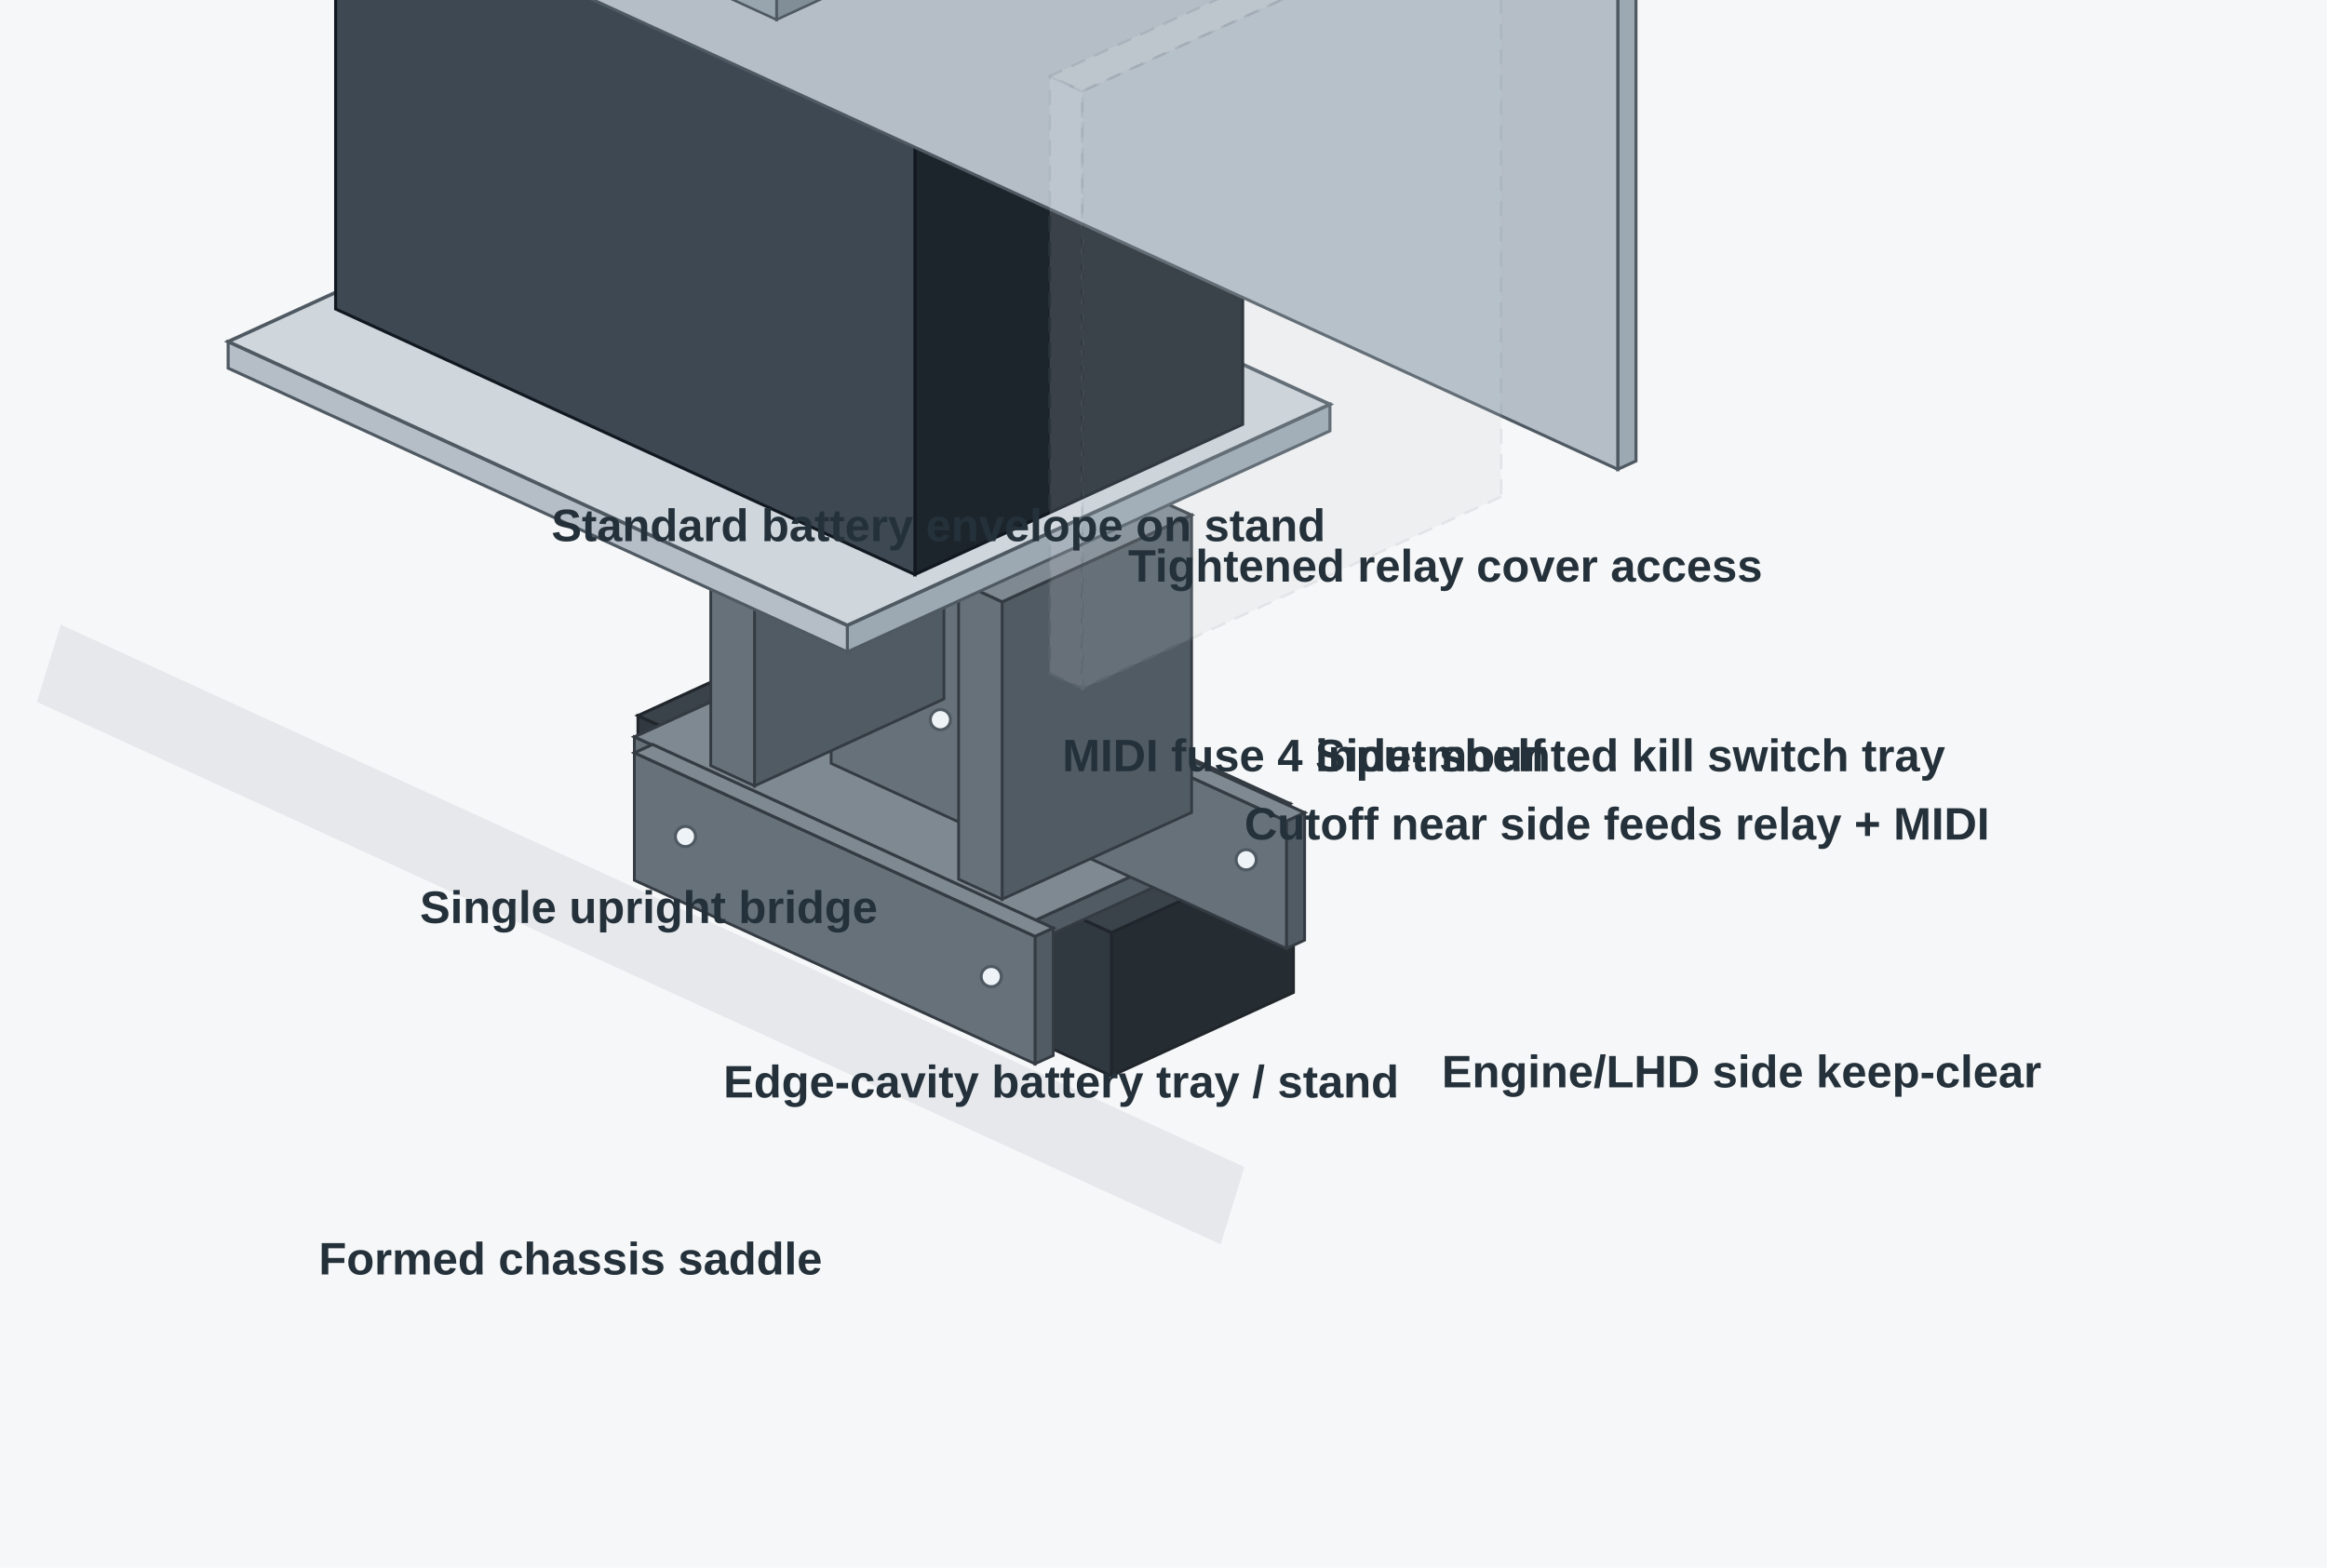
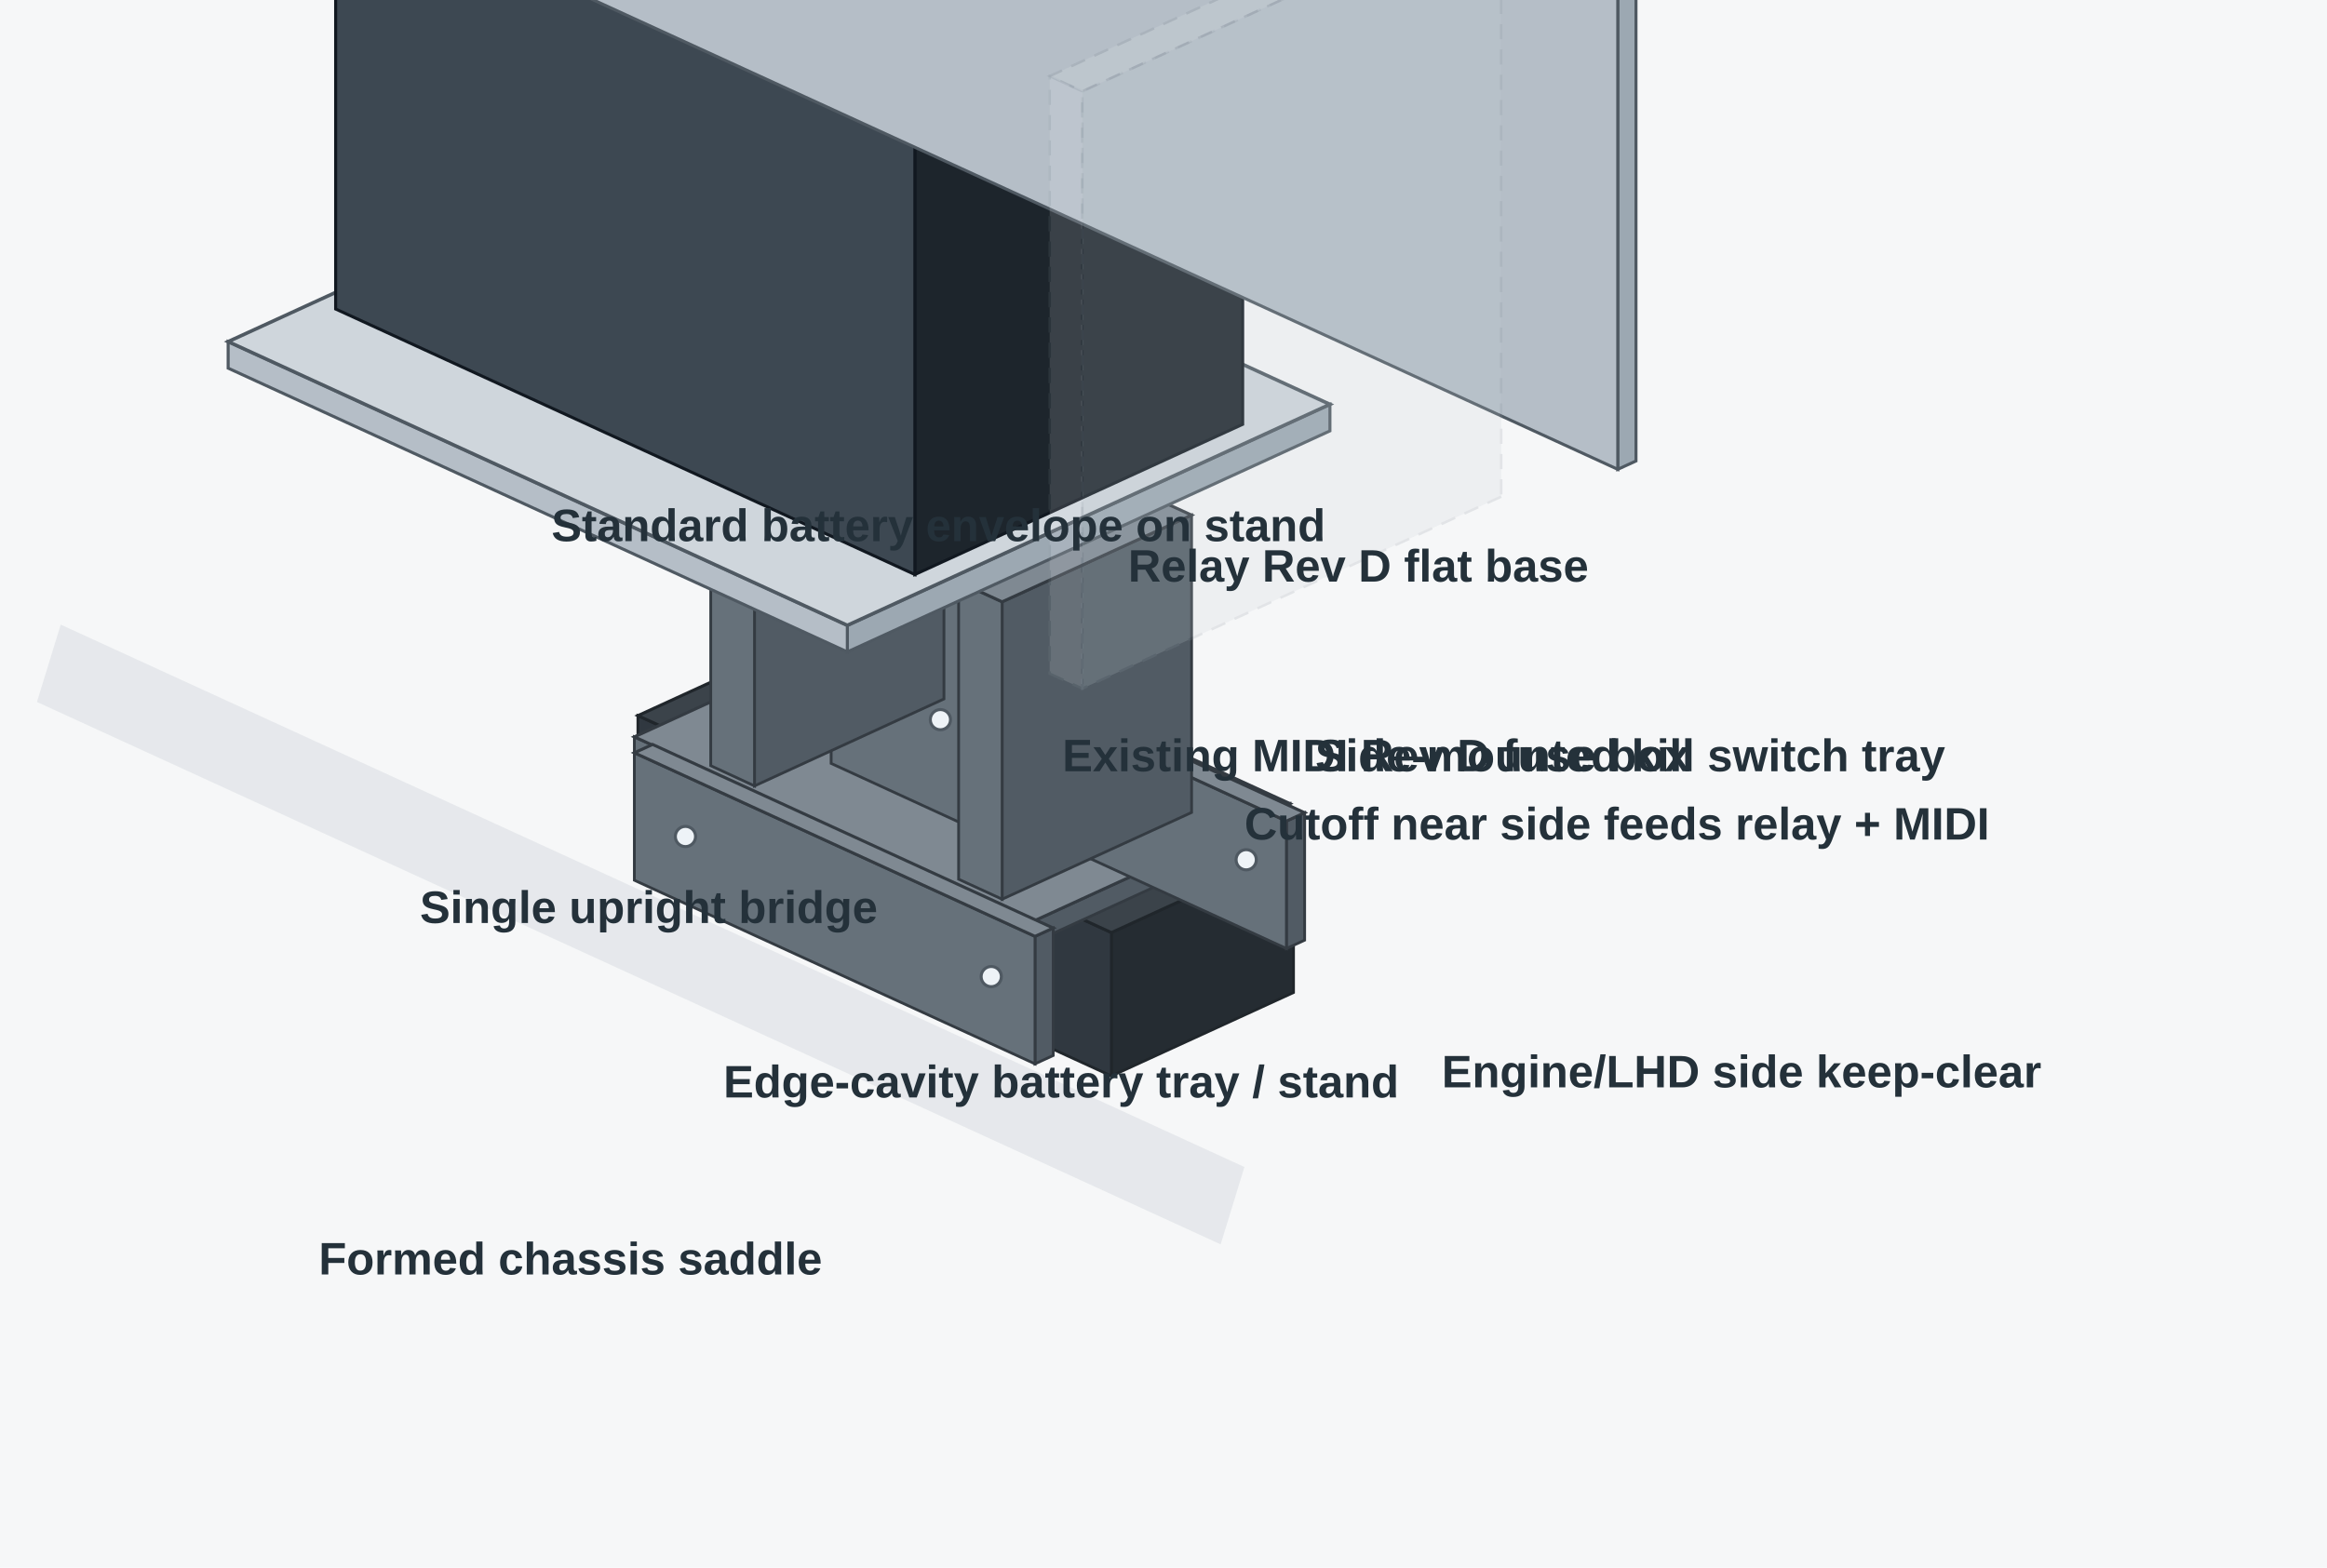
<svg xmlns="http://www.w3.org/2000/svg" width="920" height="620" viewBox="0 0 920 620" role="img" aria-labelledby="title desc">
  <style>
    .background { fill: #f6f7f8; }
    .shadow { fill: #d9dde2; opacity: 0.55; }
    .plate-top { fill: #cfd6dc; stroke: #4f5962; stroke-width: 1.4; }
    .plate-side { fill: #9ca8b2; stroke: #4f5962; stroke-width: 1.2; }
    .plate-front { fill: #b5bec7; stroke: #4f5962; stroke-width: 1.2; }
    .tab-top { fill: #7f8992; stroke: #343b42; stroke-width: 1.2; }
    .tab-side { fill: #515b64; stroke: #343b42; stroke-width: 1.1; }
    .tab-front { fill: #66717a; stroke: #343b42; stroke-width: 1.1; }
    .chassis-top { fill: #3b434a; stroke: #20262b; stroke-width: 1.2; }
    .chassis-side { fill: #252c32; stroke: #20262b; stroke-width: 1.1; }
    .chassis-front { fill: #303840; stroke: #20262b; stroke-width: 1.1; }
    .battery-top { fill: #2f3942; stroke: #111820; stroke-width: 1.4; }
    .battery-side { fill: #1d252c; stroke: #111820; stroke-width: 1.2; }
    .battery-front { fill: #3d4852; stroke: #111820; stroke-width: 1.2; }
    .hold-top { fill: #cfd6dc; stroke: #4f5962; stroke-width: 1.1; }
    .hold-side { fill: #98a4ae; stroke: #4f5962; stroke-width: 0.9; }
    .hold-front { fill: #b5bec7; stroke: #4f5962; stroke-width: 0.9; }
    .relay-tray-top { fill: #aeb8c1; stroke: #4f5962; stroke-width: 1.2; }
    .relay-tray-side { fill: #818d97; stroke: #4f5962; stroke-width: 1; }
    .relay-tray-front { fill: #98a4ae; stroke: #4f5962; stroke-width: 1; }
    .relay-fuse-top { fill: #384856; stroke: #1f2830; stroke-width: 0.8; }
    .relay-fuse-side { fill: #26323d; stroke: #1f2830; stroke-width: 0.6; }
    .relay-fuse-front { fill: #465867; stroke: #1f2830; stroke-width: 0.6; }
    .relay-fuse-top { fill: #384856; stroke: #1f2830; stroke-width: 0.8; }
    .relay-fuse-side { fill: #26323d; stroke: #1f2830; stroke-width: 0.6; }
    .relay-fuse-front { fill: #465867; stroke: #1f2830; stroke-width: 0.6; }
    .midi-plate-top { fill: #aeb8c1; stroke: #4f5962; stroke-width: 1.2; }
    .midi-plate-side { fill: #818d97; stroke: #4f5962; stroke-width: 1; }
    .midi-plate-front { fill: #98a4ae; stroke: #4f5962; stroke-width: 1; }
    .midi-board-top { fill: #1f2930; stroke: #14191d; stroke-width: 1; }
    .midi-board-side { fill: #161d22; stroke: #14191d; stroke-width: 0.9; }
    .midi-board-front { fill: #2b363e; stroke: #14191d; stroke-width: 0.9; }
    .fuse-top { fill: #b7302a; stroke: #6e1714; stroke-width: 0.8; }
    .fuse-side { fill: #84201b; stroke: #6e1714; stroke-width: 0.7; }
    .fuse-front { fill: #d14a43; stroke: #6e1714; stroke-width: 0.7; }
    .cutoff-base-top { fill: #aeb8c1; stroke: #4f5962; stroke-width: 1.2; }
    .cutoff-base-side { fill: #818d97; stroke: #4f5962; stroke-width: 1; }
    .cutoff-base-front { fill: #98a4ae; stroke: #4f5962; stroke-width: 1; }
    .keepout-top { fill: #d7dde2; stroke: #85909a; stroke-width: 1; stroke-dasharray: 6 4; opacity: 0.24; }
    .keepout-side { fill: #c2cbd2; stroke: #85909a; stroke-width: 1; stroke-dasharray: 6 4; opacity: 0.18; }
    .keepout-front { fill: #eef2f5; stroke: #85909a; stroke-width: 1; stroke-dasharray: 6 4; opacity: 0.14; }
    .breaker-body-top { fill: #111820; stroke: #05080a; stroke-width: 1.2; }
    .breaker-body-side { fill: #080c10; stroke: #05080a; stroke-width: 1; }
    .breaker-body-front { fill: #202a33; stroke: #05080a; stroke-width: 1; }
    .breaker-face-top { fill: #41515f; stroke: #1f2830; stroke-width: 1; }
    .breaker-face-side { fill: #26323d; stroke: #1f2830; stroke-width: 0.9; }
    .breaker-face-front { fill: #33424d; stroke: #1f2830; stroke-width: 0.9; }
    .breaker-lever-top { fill: #d12828; stroke: #871313; stroke-width: 1; }
    .breaker-lever-side { fill: #8f1717; stroke: #871313; stroke-width: 0.9; }
    .breaker-lever-front { fill: #c41d1d; stroke: #871313; stroke-width: 0.9; }
    .breaker-terminal { fill: #c4a35a; stroke: #6f5d2f; stroke-width: 1.1; }
    .positive-cable { fill: none; stroke: #c41d1d; stroke-width: 8; stroke-linejoin: round; stroke-linecap: round; }
    .relay-feed { fill: none; stroke: #a51515; stroke-width: 6; stroke-linejoin: round; stroke-linecap: round; }
    .branch-cable { fill: none; stroke: #242b30; stroke-width: 6; stroke-linejoin: round; stroke-linecap: round; }
    .slot-marker { fill: #eef3f7; stroke: #4f5962; stroke-width: 1.2; }
    .label { font: 600 18px Arial, sans-serif; fill: #24313a; }
  </style>
  <rect class="background" width="920" height="620" />
  <polygon class="shadow" points="24.0,247.0 492.0,461.5 482.6,492.1 14.6,277.6" />
  <polygon class="chassis-side" points="511.4,392.5 439.4,425.5 439.4,368.8 511.4,335.8" />
  <polygon class="chassis-front" points="252.2,339.7 439.4,425.5 439.4,368.8 252.2,283.0" />
  <polygon class="chassis-top" points="324.2,250.0 511.4,335.8 439.4,368.8 252.2,283.0" />
  <polygon class="tab-side" points="510.0,326.2 409.2,372.4 409.2,364.0 510.0,317.8" />
  <polygon class="tab-front" points="250.8,299.8 409.2,372.4 409.2,364.0 250.8,291.4" />
  <polygon class="tab-top" points="351.6,245.2 510.0,317.8 409.2,364.0 250.8,291.4" />
  <polygon class="tab-side" points="515.8,371.8 508.6,375.1 508.6,324.7 515.8,321.4" />
  <polygon class="tab-front" points="350.2,302.5 508.6,375.1 508.6,324.7 350.2,252.1" />
  <polygon class="tab-top" points="357.4,248.8 515.8,321.4 508.6,324.7 350.2,252.1" />
  <polygon class="tab-side" points="416.4,417.4 409.2,420.7 409.2,370.3 416.4,367.0" />
  <polygon class="tab-front" points="250.8,348.1 409.2,420.7 409.2,370.3 250.8,297.7" />
  <polygon class="tab-top" points="258.0,294.4 416.4,367.0 409.2,370.3 250.8,297.7" />
  <polygon class="tab-side" points="438.0,305.9 387.6,329.0 387.6,232.4 438.0,209.3" />
  <polygon class="tab-front" points="328.6,301.9 387.6,329.0 387.6,232.4 328.6,205.3" />
  <polygon class="tab-top" points="379.0,182.2 438.0,209.3 387.6,232.4 328.6,205.3" />
  <polygon class="tab-side" points="373.2,276.4 298.3,310.8 298.3,193.2 373.2,158.8" />
  <polygon class="tab-front" points="281.0,302.8 298.3,310.8 298.3,193.2 281.0,185.2" />
  <polygon class="tab-top" points="355.9,150.9 373.2,158.8 298.3,193.2 281.0,185.2" />
  <polygon class="tab-side" points="471.1,321.3 396.2,355.6 396.2,238.0 471.1,203.7" />
  <polygon class="tab-front" points="379.0,347.7 396.2,355.6 396.2,238.0 379.0,230.1" />
  <polygon class="tab-top" points="453.8,195.8 471.1,203.7 396.2,238.0 379.0,230.1" />
  <polygon class="plate-side" points="525.8,170.4 335.0,257.8 335.0,247.3 525.8,159.9" />
  <polygon class="plate-front" points="90.2,145.6 335.0,257.8 335.0,247.3 90.2,135.1" />
  <polygon class="plate-top" points="281.0,47.7 525.8,159.9 335.0,247.3 90.2,135.1" />
  <polygon class="battery-side" points="491.3,167.8 361.7,227.2 361.7,-14.3 491.3,-73.7" />
  <polygon class="battery-front" points="132.7,122.2 361.7,227.2 361.7,-14.3 132.7,-119.3" />
  <polygon class="battery-top" points="262.3,-178.7 491.3,-73.7 361.7,-14.3 132.7,-119.3" />
  <polygon class="hold-side" points="507.1,-79.4 494.2,-73.4 494.2,-81.8 507.1,-87.8" />
  <polygon class="hold-front" points="249.4,-185.6 494.2,-73.4 494.2,-81.8 249.4,-194.0" />
  <polygon class="hold-top" points="262.3,-200.0 507.1,-87.8 494.2,-81.8 249.4,-194.0" />
  <polygon class="hold-side" points="377.5,-20.0 364.6,-14.0 364.6,-22.4 377.5,-28.4" />
  <polygon class="hold-front" points="119.8,-126.2 364.6,-14.0 364.6,-22.4 119.8,-134.6" />
  <polygon class="hold-top" points="132.7,-140.6 377.5,-28.4 364.6,-22.4 119.8,-134.6" />
  <polygon class="plate-side" points="646.8,182.3 639.6,185.6 639.6,-139.9 646.8,-143.2" />
  <polygon class="plate-front" points="164.4,-32.2 639.6,185.6 639.6,-139.9 164.4,-357.7" />
  <polygon class="plate-top" points="171.6,-361.0 646.8,-143.2 639.6,-139.9 164.4,-357.7" />
-   <polygon class="relay-tray-side" points="317.0,-5.3 311.3,-2.6 311.3,-233.6 317.0,-236.3" />
-   <polygon class="relay-tray-front" points="80.9,-108.2 311.3,-2.6 311.3,-233.6 80.9,-339.2" />
-   <polygon class="relay-tray-top" points="86.6,-341.9 317.0,-236.3 311.3,-233.6 80.9,-339.2" />
-   <polygon class="relay-tray-side" points="99.6,-114.2 79.4,-104.9 79.4,-335.9 99.6,-345.2" />
-   <polygon class="relay-tray-front" points="73.7,-107.6 79.4,-104.9 79.4,-335.9 73.7,-338.6" />
-   <polygon class="relay-tray-top" points="93.8,-347.8 99.6,-345.2 79.4,-335.9 73.7,-338.6" />
-   <polygon class="relay-tray-side" points="330.0,-8.6 309.8,0.7 309.8,-230.3 330.0,-239.6" />
-   <polygon class="relay-tray-front" points="304.1,-2.0 309.8,0.7 309.8,-230.3 304.1,-233.0" />
-   <polygon class="relay-tray-top" points="324.2,-242.2 330.0,-239.6 309.8,-230.3 304.1,-233.0" />
-   <polygon class="relay-tray-side" points="327.1,-1.5 307.0,7.8 307.0,-0.6 327.1,-9.9" />
-   <polygon class="relay-tray-front" points="76.6,-97.8 307.0,7.8 307.0,-0.6 76.6,-106.2" />
-   <polygon class="relay-tray-top" points="96.7,-115.5 327.1,-9.9 307.0,-0.6 76.6,-106.2" />
-   <polygon class="relay-tray-side" points="327.1,-240.9 307.0,-231.6 307.0,-240.0 327.1,-249.3" />
-   <polygon class="relay-tray-front" points="76.6,-337.2 307.0,-231.6 307.0,-240.0 76.6,-345.6" />
-   <polygon class="relay-tray-top" points="96.7,-354.9 327.1,-249.3 307.0,-240.0 76.6,-345.6" />
-   <polygon class="midi-board-side" points="304.1,-30.4 299.8,-28.4 299.8,-222.6 304.1,-224.6" />
-   <polygon class="midi-board-front" points="98.2,-120.8 299.8,-28.4 299.8,-222.6 98.2,-315.0" />
-   <polygon class="midi-board-top" points="102.5,-317.0 304.1,-224.6 299.8,-222.6 98.2,-315.0" />
-   <polygon class="relay-fuse-side" points="291.1,-62.5 263.8,-50.0 263.8,-181.2 291.1,-193.8" />
-   <polygon class="relay-fuse-front" points="76.6,-135.8 263.8,-50.0 263.8,-181.2 76.6,-267.0" />
-   <polygon class="relay-fuse-top" points="103.9,-279.6 291.1,-193.8 263.8,-181.2 76.6,-267.0" />
-   <polygon class="midi-plate-side" points="462.5,-124.0 354.5,-74.5 354.5,-82.9 462.5,-132.4" />
-   <polygon class="midi-plate-front" points="217.7,-137.2 354.5,-74.5 354.5,-82.9 217.7,-145.6" />
-   <polygon class="midi-plate-top" points="325.7,-195.1 462.5,-132.4 354.5,-82.9 217.7,-145.6" />
-   <polygon class="midi-board-side" points="425.8,-138.4 364.6,-110.3 364.6,-120.8 425.8,-148.9" />
-   <polygon class="midi-board-front" points="263.8,-156.5 364.6,-110.3 364.6,-120.8 263.8,-167.0" />
-   <polygon class="midi-board-top" points="325.0,-195.1 425.8,-148.9 364.6,-120.8 263.8,-167.0" />
-   <polygon class="fuse-side" points="325.7,-183.9 286.8,-166.1 286.8,-182.9 325.7,-200.7" />
-   <polygon class="fuse-front" points="273.8,-172.0 286.8,-166.1 286.8,-182.9 273.8,-188.8" />
-   <polygon class="fuse-top" points="312.7,-206.6 325.7,-200.7 286.8,-182.9 273.8,-188.8" />
-   <polygon class="fuse-side" points="343.0,-176.0 304.1,-158.1 304.1,-174.9 343.0,-192.8" />
-   <polygon class="fuse-front" points="291.1,-164.1 304.1,-158.1 304.1,-174.9 291.1,-180.9" />
-   <polygon class="fuse-top" points="330.0,-198.7 343.0,-192.8 304.1,-174.9 291.1,-180.9" />
-   <polygon class="fuse-side" points="360.2,-168.0 321.4,-150.2 321.4,-167.0 360.2,-184.8" />
-   <polygon class="fuse-front" points="308.4,-156.2 321.4,-150.2 321.4,-167.0 308.4,-173.0" />
-   <polygon class="fuse-top" points="347.3,-190.8 360.2,-184.8 321.4,-167.0 308.4,-173.0" />
-   <polygon class="fuse-side" points="377.5,-160.1 338.6,-142.3 338.6,-159.1 377.5,-176.9" />
-   <polygon class="fuse-front" points="325.7,-148.2 338.6,-142.3 338.6,-159.1 325.7,-165.0" />
-   <polygon class="fuse-top" points="364.6,-182.9 377.5,-176.9 338.6,-159.1 325.7,-165.0" />
-   <polygon class="fuse-side" points="394.8,-152.2 355.9,-134.4 355.9,-151.2 394.8,-169.0" />
-   <polygon class="fuse-front" points="343.0,-140.3 355.9,-134.4 355.9,-151.2 343.0,-157.1" />
-   <polygon class="fuse-top" points="381.8,-174.9 394.8,-169.0 355.9,-151.2 343.0,-157.1" />
+   <polygon class="relay-tray-side" points="263.0,-30.0 257.3,-27.4 257.3,-405.4 263.0,-408.0" />
+   <polygon class="relay-tray-front" points="80.9,-108.2 257.3,-27.4 257.3,-405.4 80.9,-486.2" />
+   <polygon class="relay-tray-top" points="86.6,-488.9 263.0,-408.0 257.3,-405.4 80.9,-486.2" />
+   <polygon class="midi-board-side" points="247.2,-49.1 242.9,-47.1 242.9,-362.1 247.2,-364.1" />
+   <polygon class="midi-board-front" points="101.0,-112.1 242.9,-47.1 242.9,-362.1 101.0,-427.1" />
+   <polygon class="midi-board-top" points="105.4,-429.1 247.2,-364.1 242.9,-362.1 101.0,-427.1" />
+   <polygon class="relay-fuse-side" points="241.4,-78.0 214.1,-65.4 214.1,-380.4 241.4,-393.0" />
+   <polygon class="relay-fuse-front" points="72.2,-130.4 214.1,-65.4 214.1,-380.4 72.2,-445.4" />
+   <polygon class="relay-fuse-top" points="99.6,-458.0 241.4,-393.0 214.1,-380.4 72.2,-445.4" />
+   <polygon class="midi-plate-side" points="476.9,-117.4 358.1,-63.0 358.1,-71.3 476.9,-125.8" />
+   <polygon class="midi-plate-front" points="206.9,-132.2 358.1,-63.0 358.1,-71.3 206.9,-140.6" />
+   <polygon class="midi-plate-top" points="325.7,-195.1 476.9,-125.8 358.1,-71.3 206.9,-140.6" />
+   <polygon class="midi-plate-side" points="476.9,-125.8 471.1,-123.2 471.1,-191.4 476.9,-194.1" />
+   <polygon class="midi-plate-front" points="319.9,-192.5 471.1,-123.2 471.1,-191.4 319.9,-260.7" />
+   <polygon class="midi-plate-top" points="325.7,-263.4 476.9,-194.1 471.1,-191.4 319.9,-260.7" />
+   <polygon class="midi-plate-side" points="363.8,-74.0 358.1,-71.3 358.1,-139.6 363.8,-142.2" />
+   <polygon class="midi-plate-front" points="206.9,-140.6 358.1,-71.3 358.1,-139.6 206.9,-208.9" />
+   <polygon class="midi-plate-top" points="212.6,-211.5 363.8,-142.2 358.1,-139.6 206.9,-208.9" />
+   <polygon class="midi-plate-side" points="331.4,-192.5 212.6,-138.0 212.6,-206.3 331.4,-260.7" />
+   <polygon class="midi-plate-front" points="206.9,-140.6 212.6,-138.0 212.6,-206.3 206.9,-208.9" />
+   <polygon class="midi-plate-top" points="325.7,-263.4 331.4,-260.7 212.6,-206.3 206.9,-208.9" />
+   <polygon class="midi-plate-side" points="476.9,-125.8 358.1,-71.3 358.1,-139.6 476.9,-194.1" />
+   <polygon class="midi-plate-front" points="352.3,-74.0 358.1,-71.3 358.1,-139.6 352.3,-142.2" />
+   <polygon class="midi-plate-top" points="471.1,-196.7 476.9,-194.1 358.1,-139.6 352.3,-142.2" />
+   <polygon class="midi-plate-side" points="538.8,-210.6 405.6,-149.5 405.6,-155.8 538.8,-216.9" />
+   <polygon class="midi-plate-front" points="240.0,-225.4 405.6,-149.5 405.6,-155.8 240.0,-231.7" />
+   <polygon class="midi-plate-top" points="373.2,-292.8 538.8,-216.9 405.6,-155.8 240.0,-231.7" />
+   <polygon class="midi-board-side" points="422.9,-130.4 361.7,-102.4 361.7,-112.9 422.9,-140.9" />
+   <polygon class="midi-board-front" points="260.9,-148.6 361.7,-102.4 361.7,-112.9 260.9,-159.1" />
+   <polygon class="midi-board-top" points="322.1,-187.2 422.9,-140.9 361.7,-112.9 260.9,-159.1" />
+   <polygon class="fuse-side" points="332.9,-180.6 294.0,-162.8 294.0,-179.6 332.9,-197.4" />
+   <polygon class="fuse-front" points="281.0,-168.7 294.0,-162.8 294.0,-179.6 281.0,-185.5" />
+   <polygon class="fuse-top" points="319.9,-203.3 332.9,-197.4 294.0,-179.6 281.0,-185.5" />
+   <polygon class="fuse-side" points="350.2,-172.7 311.3,-154.8 311.3,-171.6 350.2,-189.5" />
+   <polygon class="fuse-front" points="298.3,-160.8 311.3,-154.8 311.3,-171.6 298.3,-177.6" />
+   <polygon class="fuse-top" points="337.2,-195.4 350.2,-189.5 311.3,-171.6 298.3,-177.6" />
+   <polygon class="fuse-side" points="367.4,-164.7 328.6,-146.9 328.6,-163.7 367.4,-181.5" />
+   <polygon class="fuse-front" points="315.6,-152.9 328.6,-146.9 328.6,-163.7 315.6,-169.7" />
+   <polygon class="fuse-top" points="354.5,-187.5 367.4,-181.5 328.6,-163.7 315.6,-169.7" />
+   <polygon class="fuse-side" points="384.7,-156.8 345.8,-139.0 345.8,-155.8 384.7,-173.6" />
+   <polygon class="fuse-front" points="332.9,-144.9 345.8,-139.0 345.8,-155.8 332.9,-161.7" />
+   <polygon class="fuse-top" points="371.8,-179.6 384.7,-173.6 345.8,-155.8 332.9,-161.7" />
+   <polygon class="fuse-side" points="402.0,-148.9 363.1,-131.1 363.1,-147.9 402.0,-165.7" />
+   <polygon class="fuse-front" points="350.2,-137.0 363.1,-131.1 363.1,-147.9 350.2,-153.8" />
+   <polygon class="fuse-top" points="389.0,-171.6 402.0,-165.7 363.1,-147.9 350.2,-153.8" />
  <polygon class="breaker-terminal" points="413.5,-185.2 404.9,-181.2 404.9,-189.6 413.5,-193.6" />
  <polygon class="breaker-terminal" points="376.1,-194.4 404.9,-181.2 404.9,-189.6 376.1,-202.8" />
  <polygon class="breaker-terminal" points="384.7,-206.8 413.5,-193.6 404.9,-189.6 376.1,-202.8" />
  <polygon class="breaker-lever-side" points="376.1,-145.6 366.0,-141.0 366.0,-151.5 376.1,-156.1" />
  <polygon class="breaker-lever-front" points="258.0,-190.5 366.0,-141.0 366.0,-151.5 258.0,-201.0" />
  <polygon class="breaker-lever-top" points="268.1,-205.6 376.1,-156.1 366.0,-151.5 258.0,-201.0" />
  <polygon class="cutoff-base-side" points="557.5,-80.4 435.1,-24.3 435.1,-32.7 557.5,-88.8" />
  <polygon class="cutoff-base-front" points="355.9,-60.6 435.1,-24.3 435.1,-32.7 355.9,-69.0" />
  <polygon class="cutoff-base-top" points="478.3,-125.1 557.5,-88.8 435.1,-32.7 355.9,-69.0" />
  <polygon class="cutoff-base-side" points="481.2,-123.8 358.8,-67.7 358.8,-90.8 481.2,-146.9" />
  <polygon class="cutoff-base-front" points="353.0,-70.4 358.8,-67.7 358.8,-90.8 353.0,-93.5" />
  <polygon class="cutoff-base-top" points="475.4,-149.6 481.2,-146.9 358.8,-90.8 353.0,-93.5" />
  <polygon class="cutoff-base-side" points="563.3,-86.2 440.9,-30.1 440.9,-53.2 563.3,-109.3" />
  <polygon class="cutoff-base-front" points="435.1,-32.7 440.9,-30.1 440.9,-53.2 435.1,-55.8" />
  <polygon class="cutoff-base-top" points="557.5,-111.9 563.3,-109.3 440.9,-53.2 435.1,-55.8" />
  <polygon class="cutoff-base-side" points="560.4,-90.2 554.6,-87.5 554.6,-110.6 560.4,-113.3" />
  <polygon class="cutoff-base-front" points="475.4,-123.8 554.6,-87.5 554.6,-110.6 475.4,-146.9" />
  <polygon class="cutoff-base-top" points="481.2,-149.6 560.4,-113.3 554.6,-110.6 475.4,-146.9" />
  <polygon class="cutoff-base-side" points="435.1,-32.7 429.4,-30.1 429.4,-53.2 435.1,-55.8" />
  <polygon class="cutoff-base-front" points="350.2,-66.4 429.4,-30.1 429.4,-53.2 350.2,-89.5" />
  <polygon class="cutoff-base-top" points="355.9,-92.1 435.1,-55.8 429.4,-53.2 350.2,-89.5" />
  <polygon class="keepout-side" points="593.5,196.4 427.9,272.3 427.9,36.1 593.5,-39.9" />
  <polygon class="keepout-front" points="415.0,266.4 427.9,272.3 427.9,36.1 415.0,30.1" />
  <polygon class="keepout-top" points="580.6,-45.8 593.5,-39.9 427.9,36.1 415.0,30.1" />
  <polygon class="breaker-body-side" points="507.1,-89.7 466.8,-71.2 466.8,-100.6 507.1,-119.1" />
  <polygon class="breaker-body-front" points="407.8,-98.3 466.8,-71.2 466.8,-100.6 407.8,-127.7" />
  <polygon class="breaker-body-top" points="448.1,-146.1 507.1,-119.1 466.8,-100.6 407.8,-127.7" />
  <polygon class="breaker-face-side" points="499.2,-118.8 467.5,-104.2 467.5,-110.5 499.2,-125.1" />
  <polygon class="breaker-face-front" points="415.7,-128.0 467.5,-104.2 467.5,-110.5 415.7,-134.3" />
  <polygon class="breaker-face-top" points="447.4,-148.8 499.2,-125.1 467.5,-110.5 415.7,-134.3" />
  <polygon class="breaker-lever-side" points="473.3,-128.5 466.1,-125.2 466.1,-131.5 473.3,-134.8" />
  <polygon class="breaker-lever-front" points="433.0,-140.3 466.1,-125.2 466.1,-131.5 433.0,-146.7" />
  <polygon class="breaker-lever-top" points="440.2,-149.9 473.3,-134.8 466.1,-131.5 433.0,-146.7" />
  <circle class="breaker-terminal" cx="449.5" cy="-146.0" r="5" />
  <circle class="breaker-terminal" cx="471.1" cy="-120.2" r="5" />
  <polyline class="positive-cable" points="392.6,-117.6 456.7,-135.9 471.1,-120.2" />
  <polyline class="relay-feed" points="449.5,-146.0 389.0,-138.0 376.1,-179.7" />
  <polyline class="relay-feed" points="449.5,-146.0 307.0,-180.6 160.1,-247.7" />
  <polyline class="branch-cable" points="376.1,-179.7 321.4,-201.9 160.1,-247.7" />
  <polyline class="branch-cable" points="160.1,-247.7 138.5,-170.6 111.1,-129.3" />
  <polygon class="keepout-side" points="606.5,-87.3 582.0,-76.1 582.0,-86.6 606.5,-97.8" />
  <polygon class="keepout-front" points="286.8,-211.4 582.0,-76.1 582.0,-86.6 286.8,-221.9" />
  <polygon class="keepout-top" points="311.3,-233.1 606.5,-97.8 582.0,-86.6 286.8,-221.9" />
  <circle class="slot-marker" cx="371.8" cy="284.6" r="4" />
  <circle class="slot-marker" cx="492.7" cy="340.0" r="4" />
  <circle class="slot-marker" cx="271.0" cy="330.8" r="4" />
  <circle class="slot-marker" cx="391.9" cy="386.2" r="4" />
  <text class="label" x="126" y="504">Formed chassis saddle</text>
  <text class="label" x="166" y="365">Single upright bridge</text>
  <text class="label" x="286" y="434">Edge-cavity battery tray / stand</text>
  <text class="label" x="218" y="214">Standard battery envelope on stand</text>
-   <text class="label" x="446" y="230">Tightened relay cover access</text>
-   <text class="label" x="420" y="305">MIDI fuse 4 input shelf</text>
+   <text class="label" x="446" y="230">Relay Rev D flat base</text>
+   <text class="label" x="420" y="305">Existing MIDI Rev D fuse box</text>
  <text class="label" x="520" y="305">Side-mounted kill switch tray</text>
  <text class="label" x="492" y="332">Cutoff near side feeds relay + MIDI</text>
  <text class="label" x="570" y="430">Engine/LHD side keep-clear</text>
</svg>
